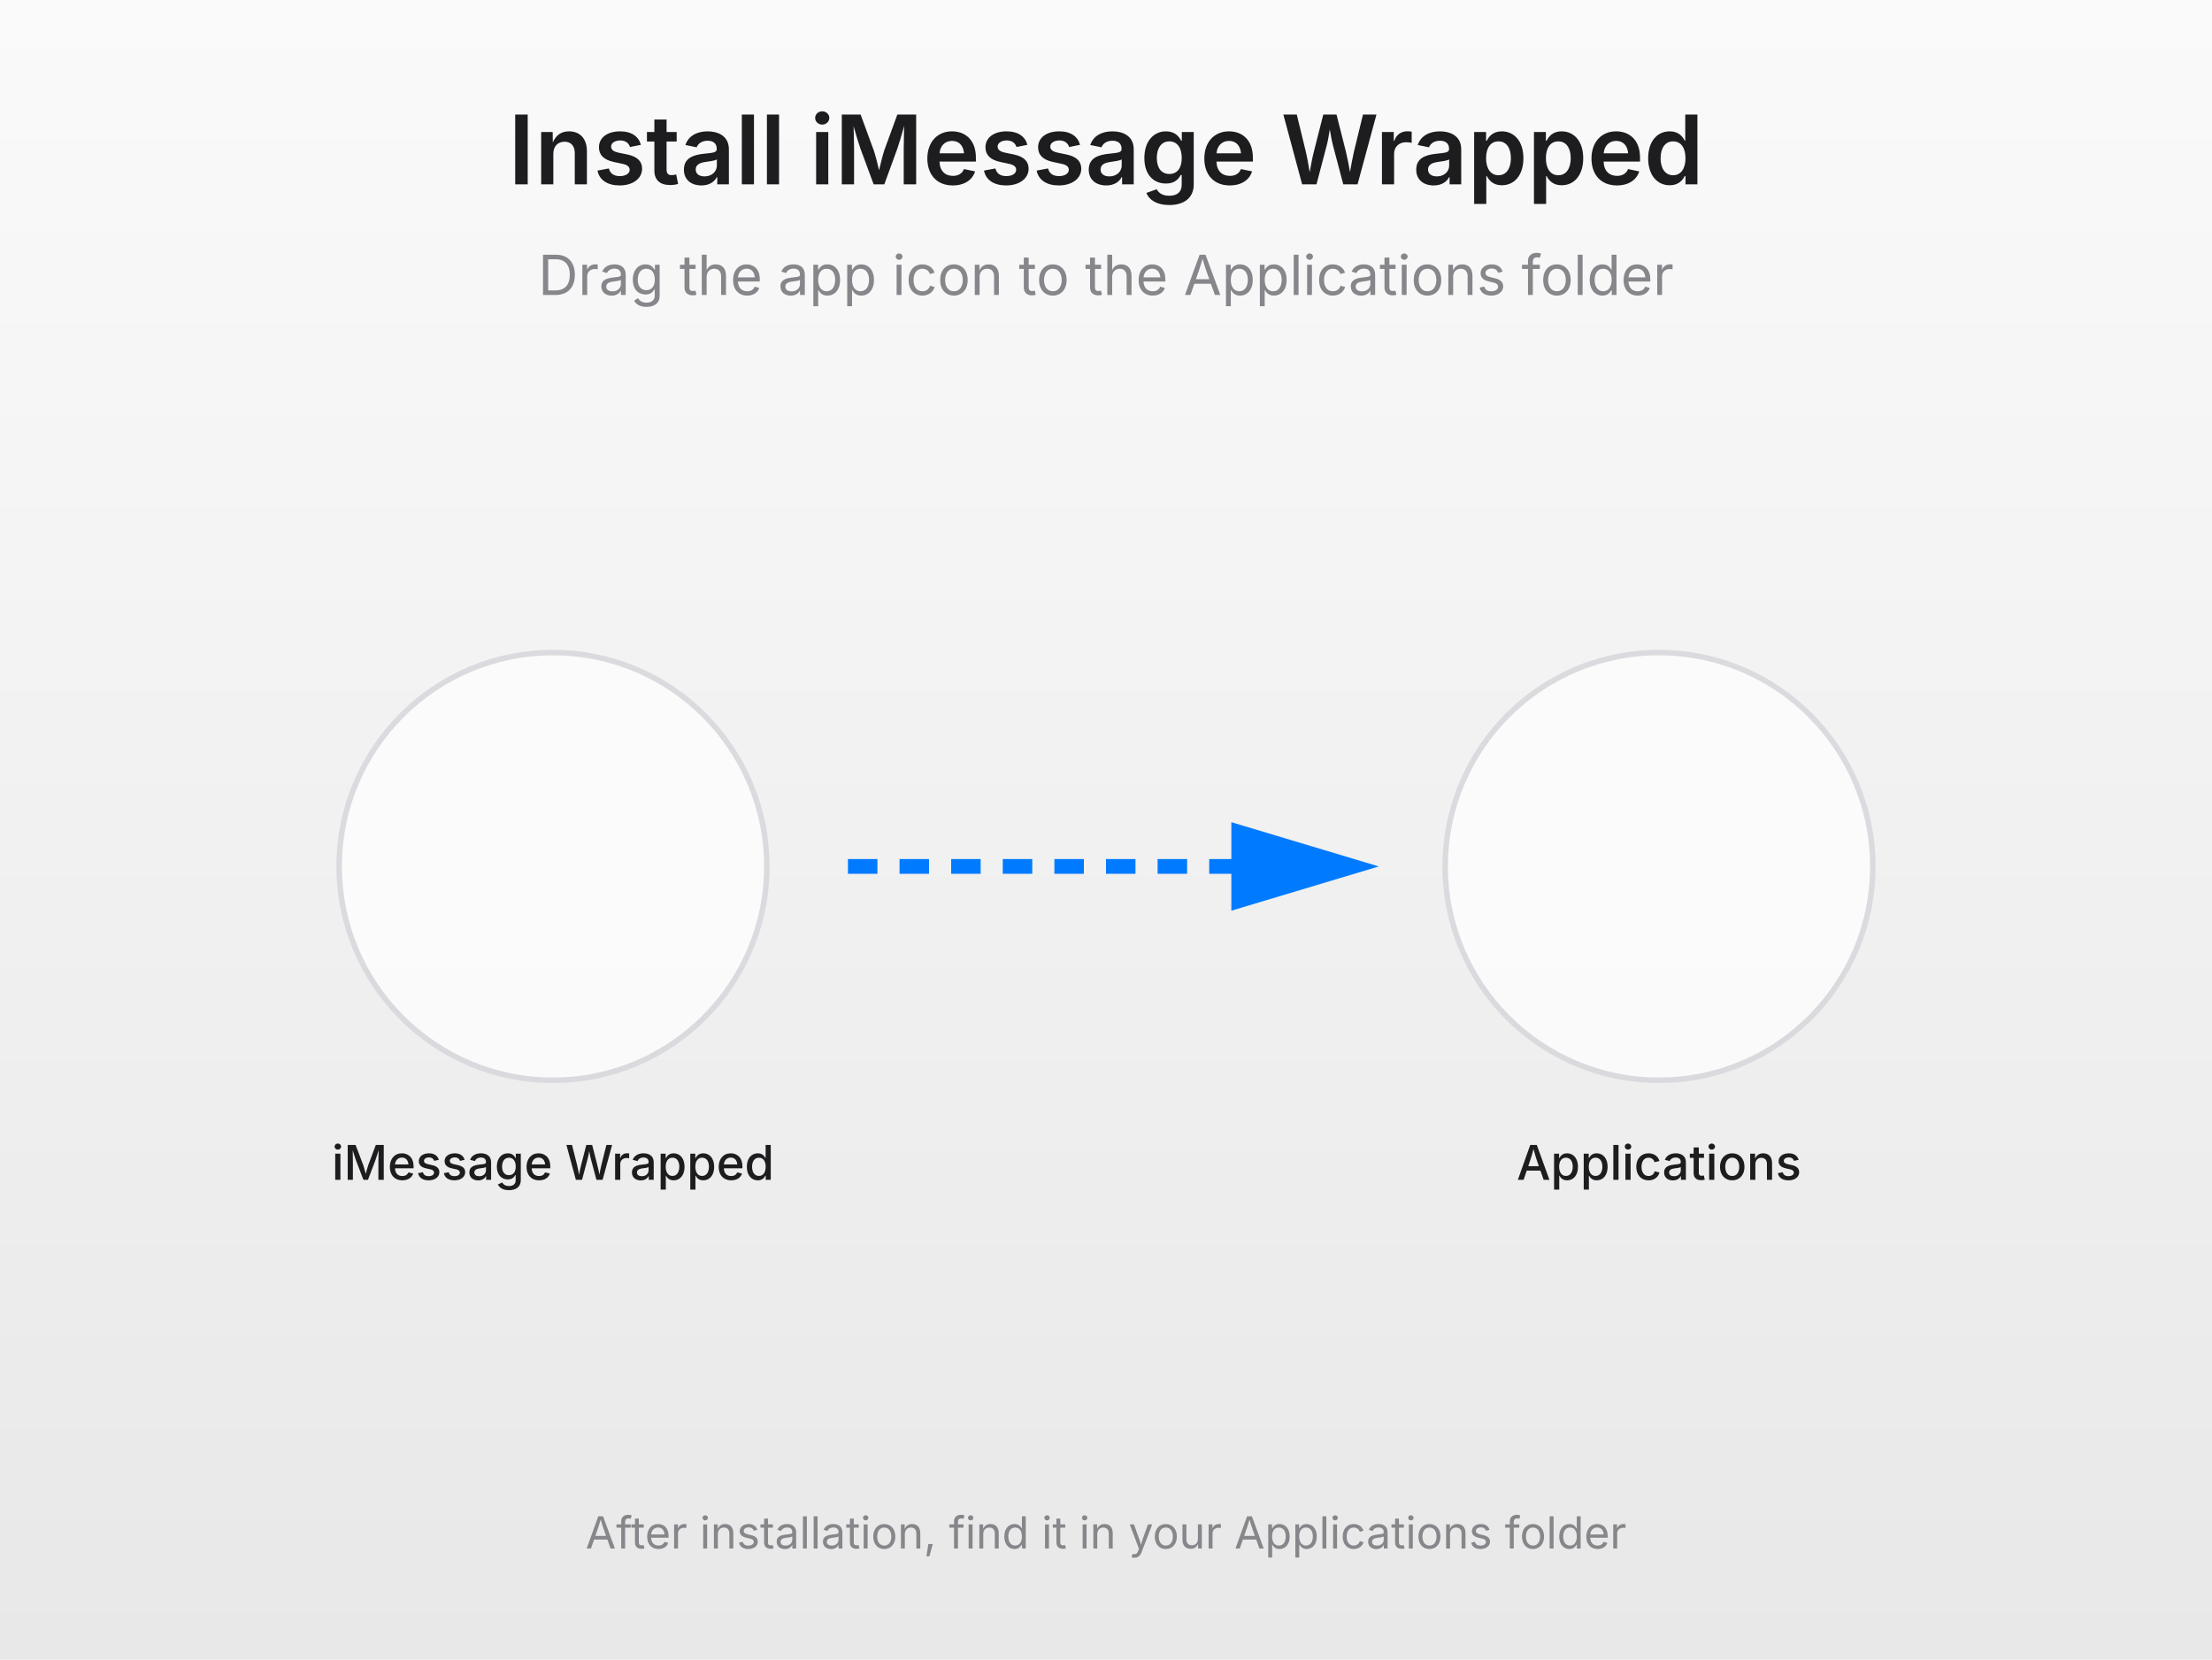
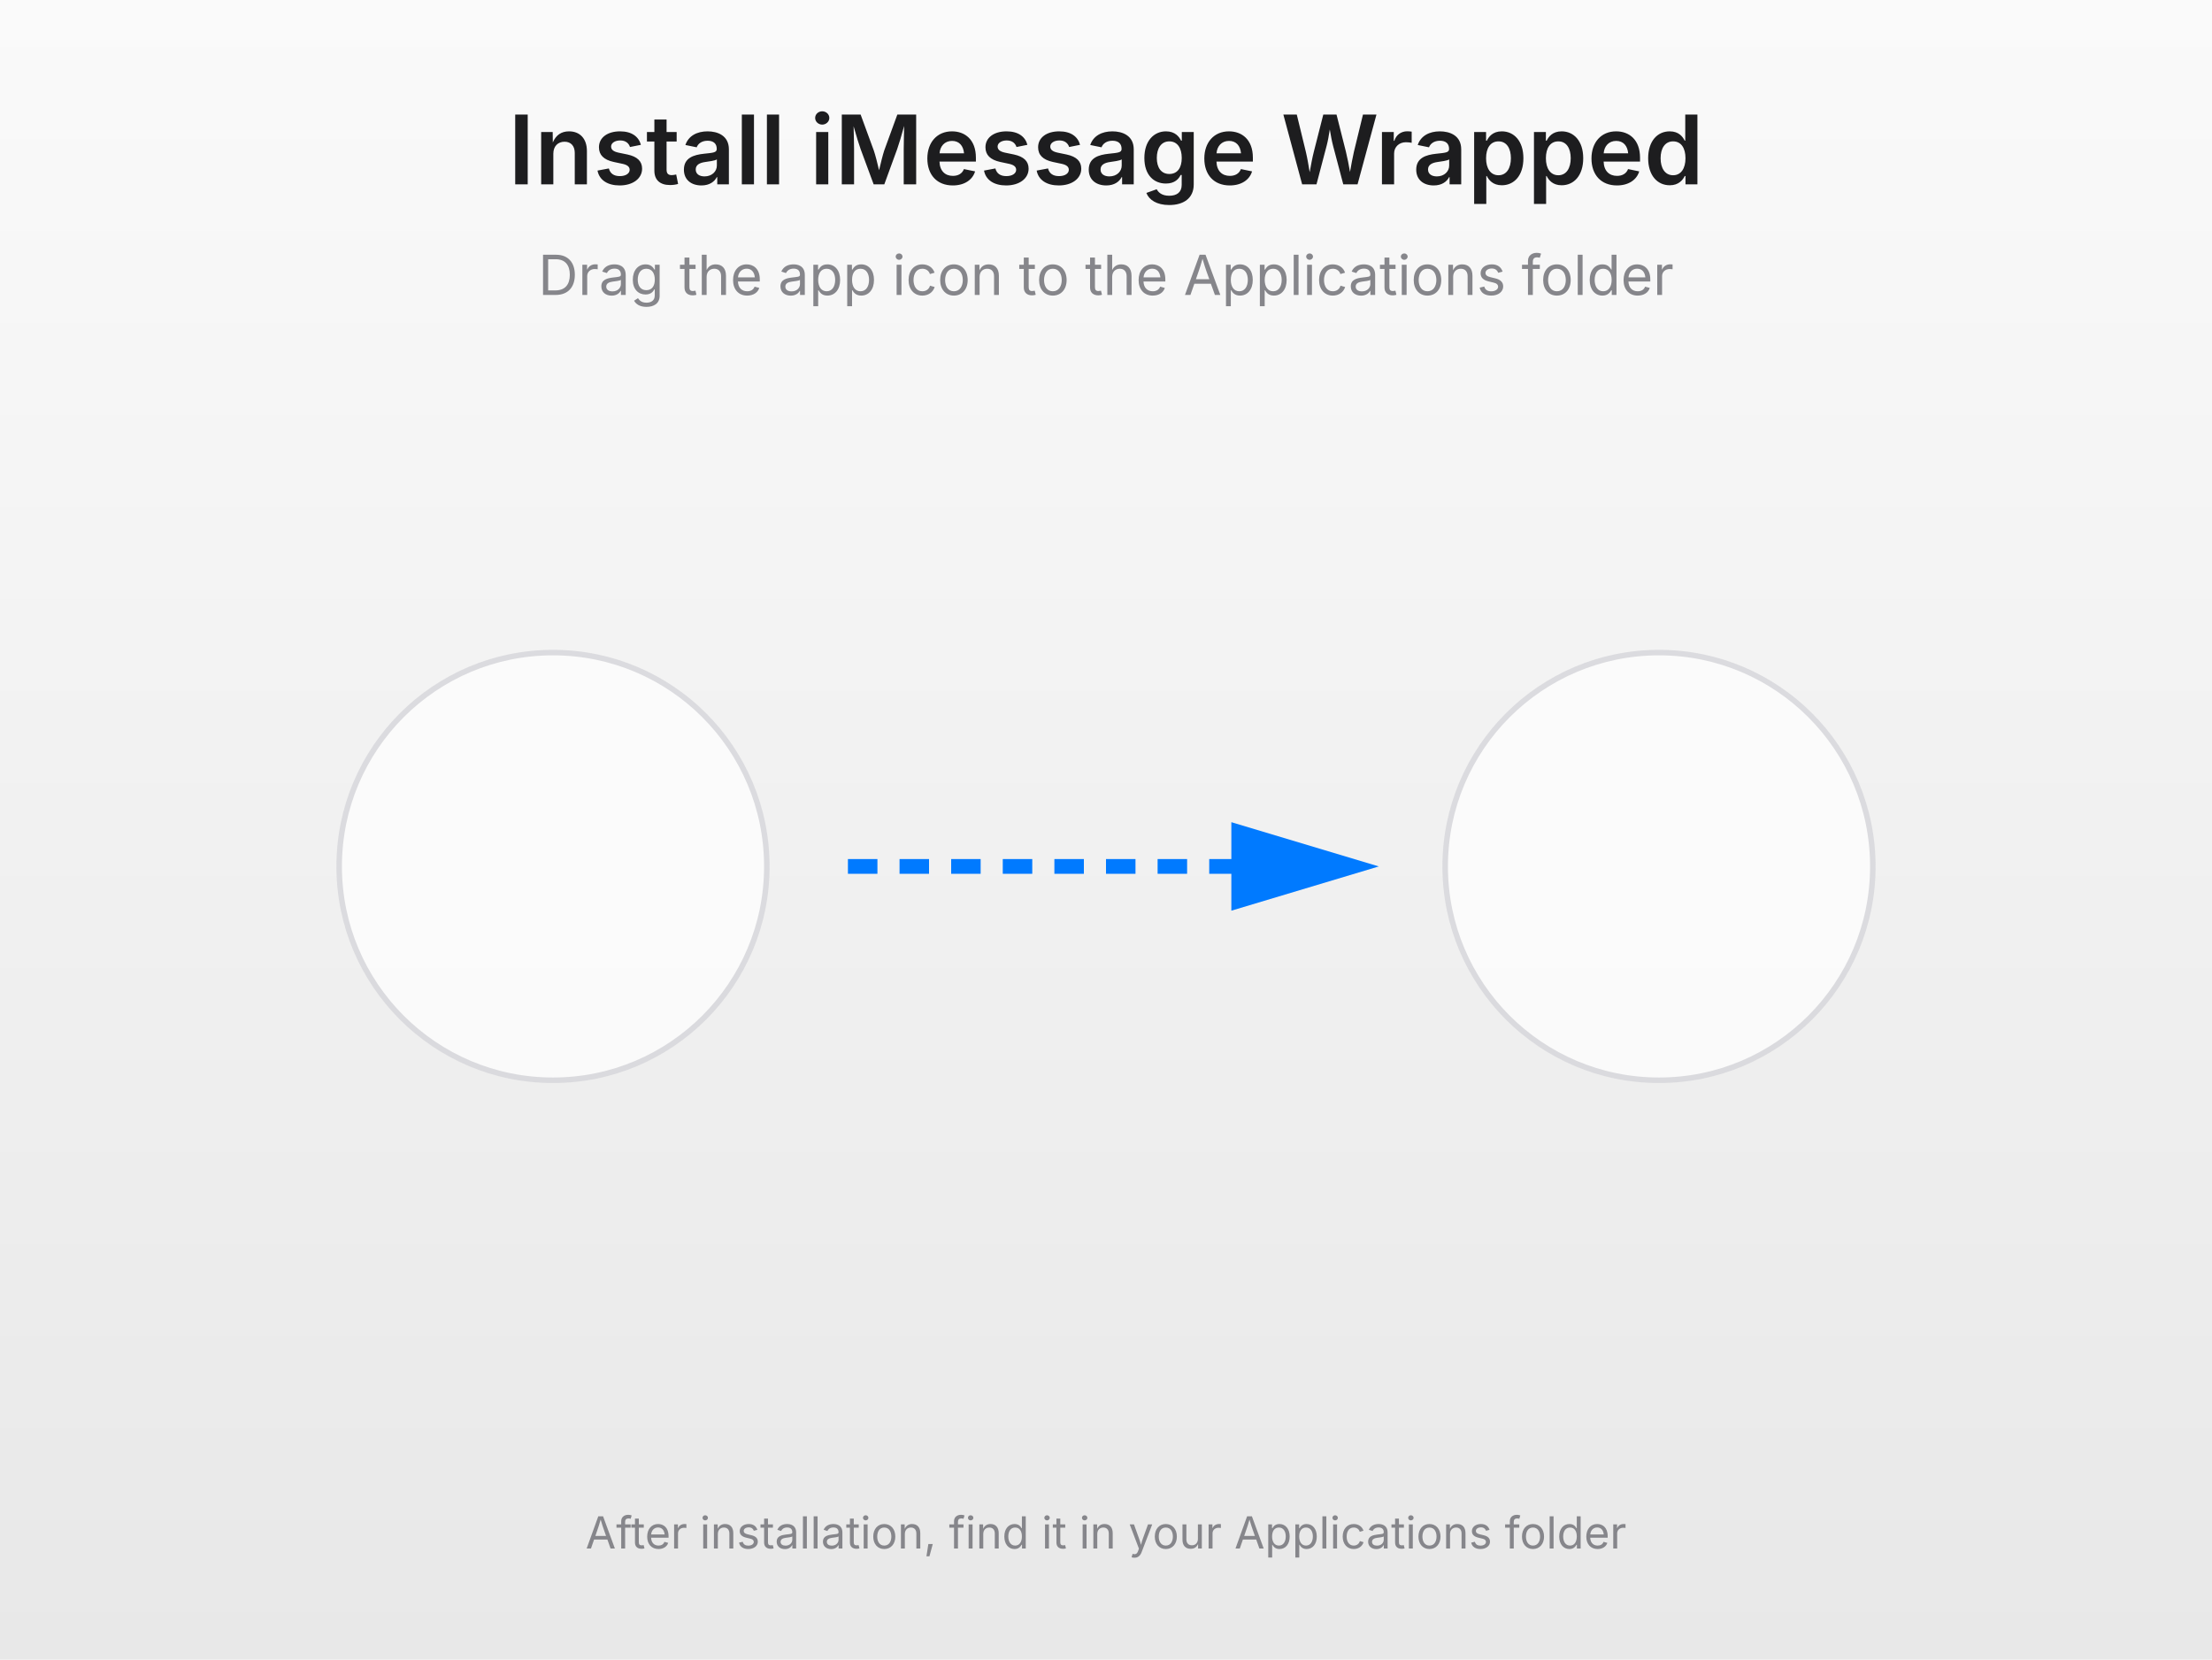
<svg xmlns="http://www.w3.org/2000/svg" width="600" height="450" viewBox="0 0 600 450">
  <rect width="600" height="450" fill="#f5f5f7" />
  <defs>
    <linearGradient id="bgGradient" x1="0%" y1="0%" x2="0%" y2="100%">
      <stop offset="0%" style="stop-color:#fafafa;stop-opacity:1" />
      <stop offset="100%" style="stop-color:#e8e8e8;stop-opacity:1" />
    </linearGradient>
    <marker id="arrowhead" markerWidth="10" markerHeight="10" refX="9" refY="3" orient="auto">
      <polygon points="0 0, 10 3, 0 6" fill="#007AFF" />
    </marker>
  </defs>
  <rect width="600" height="450" fill="url(#bgGradient)" />
  <text x="300" y="50" font-family="-apple-system, BlinkMacSystemFont, 'SF Pro Display', sans-serif" font-size="26" font-weight="600" fill="#1d1d1f" text-anchor="middle">
    Install iMessage Wrapped
  </text>
  <text x="300" y="80" font-family="-apple-system, BlinkMacSystemFont, 'SF Pro Text', sans-serif" font-size="15" fill="#86868b" text-anchor="middle">
    Drag the app icon to the Applications folder
  </text>
  <line x1="230" y1="235" x2="370" y2="235" stroke="#007AFF" stroke-width="4" marker-end="url(#arrowhead)" stroke-dasharray="8,6">
    <animate attributeName="stroke-dashoffset" from="0" to="-14" dur="0.6s" repeatCount="indefinite" />
  </line>
  <circle cx="150" cy="235" r="58" fill="#ffffff" opacity="0.7" stroke="#d2d2d7" stroke-width="1.5" />
  <circle cx="450" cy="235" r="58" fill="#ffffff" opacity="0.7" stroke="#d2d2d7" stroke-width="1.5" />
-   <text x="150" y="320" font-family="-apple-system, BlinkMacSystemFont, 'SF Pro Text', sans-serif" font-size="13" fill="#1d1d1f" text-anchor="middle" font-weight="500">
-     iMessage Wrapped
-   </text>
-   <text x="450" y="320" font-family="-apple-system, BlinkMacSystemFont, 'SF Pro Text', sans-serif" font-size="13" fill="#1d1d1f" text-anchor="middle" font-weight="500">
-     Applications
-   </text>
  <text x="300" y="420" font-family="-apple-system, BlinkMacSystemFont, 'SF Pro Text', sans-serif" font-size="12" fill="#86868b" text-anchor="middle">
    After installation, find it in your Applications folder
  </text>
</svg>
